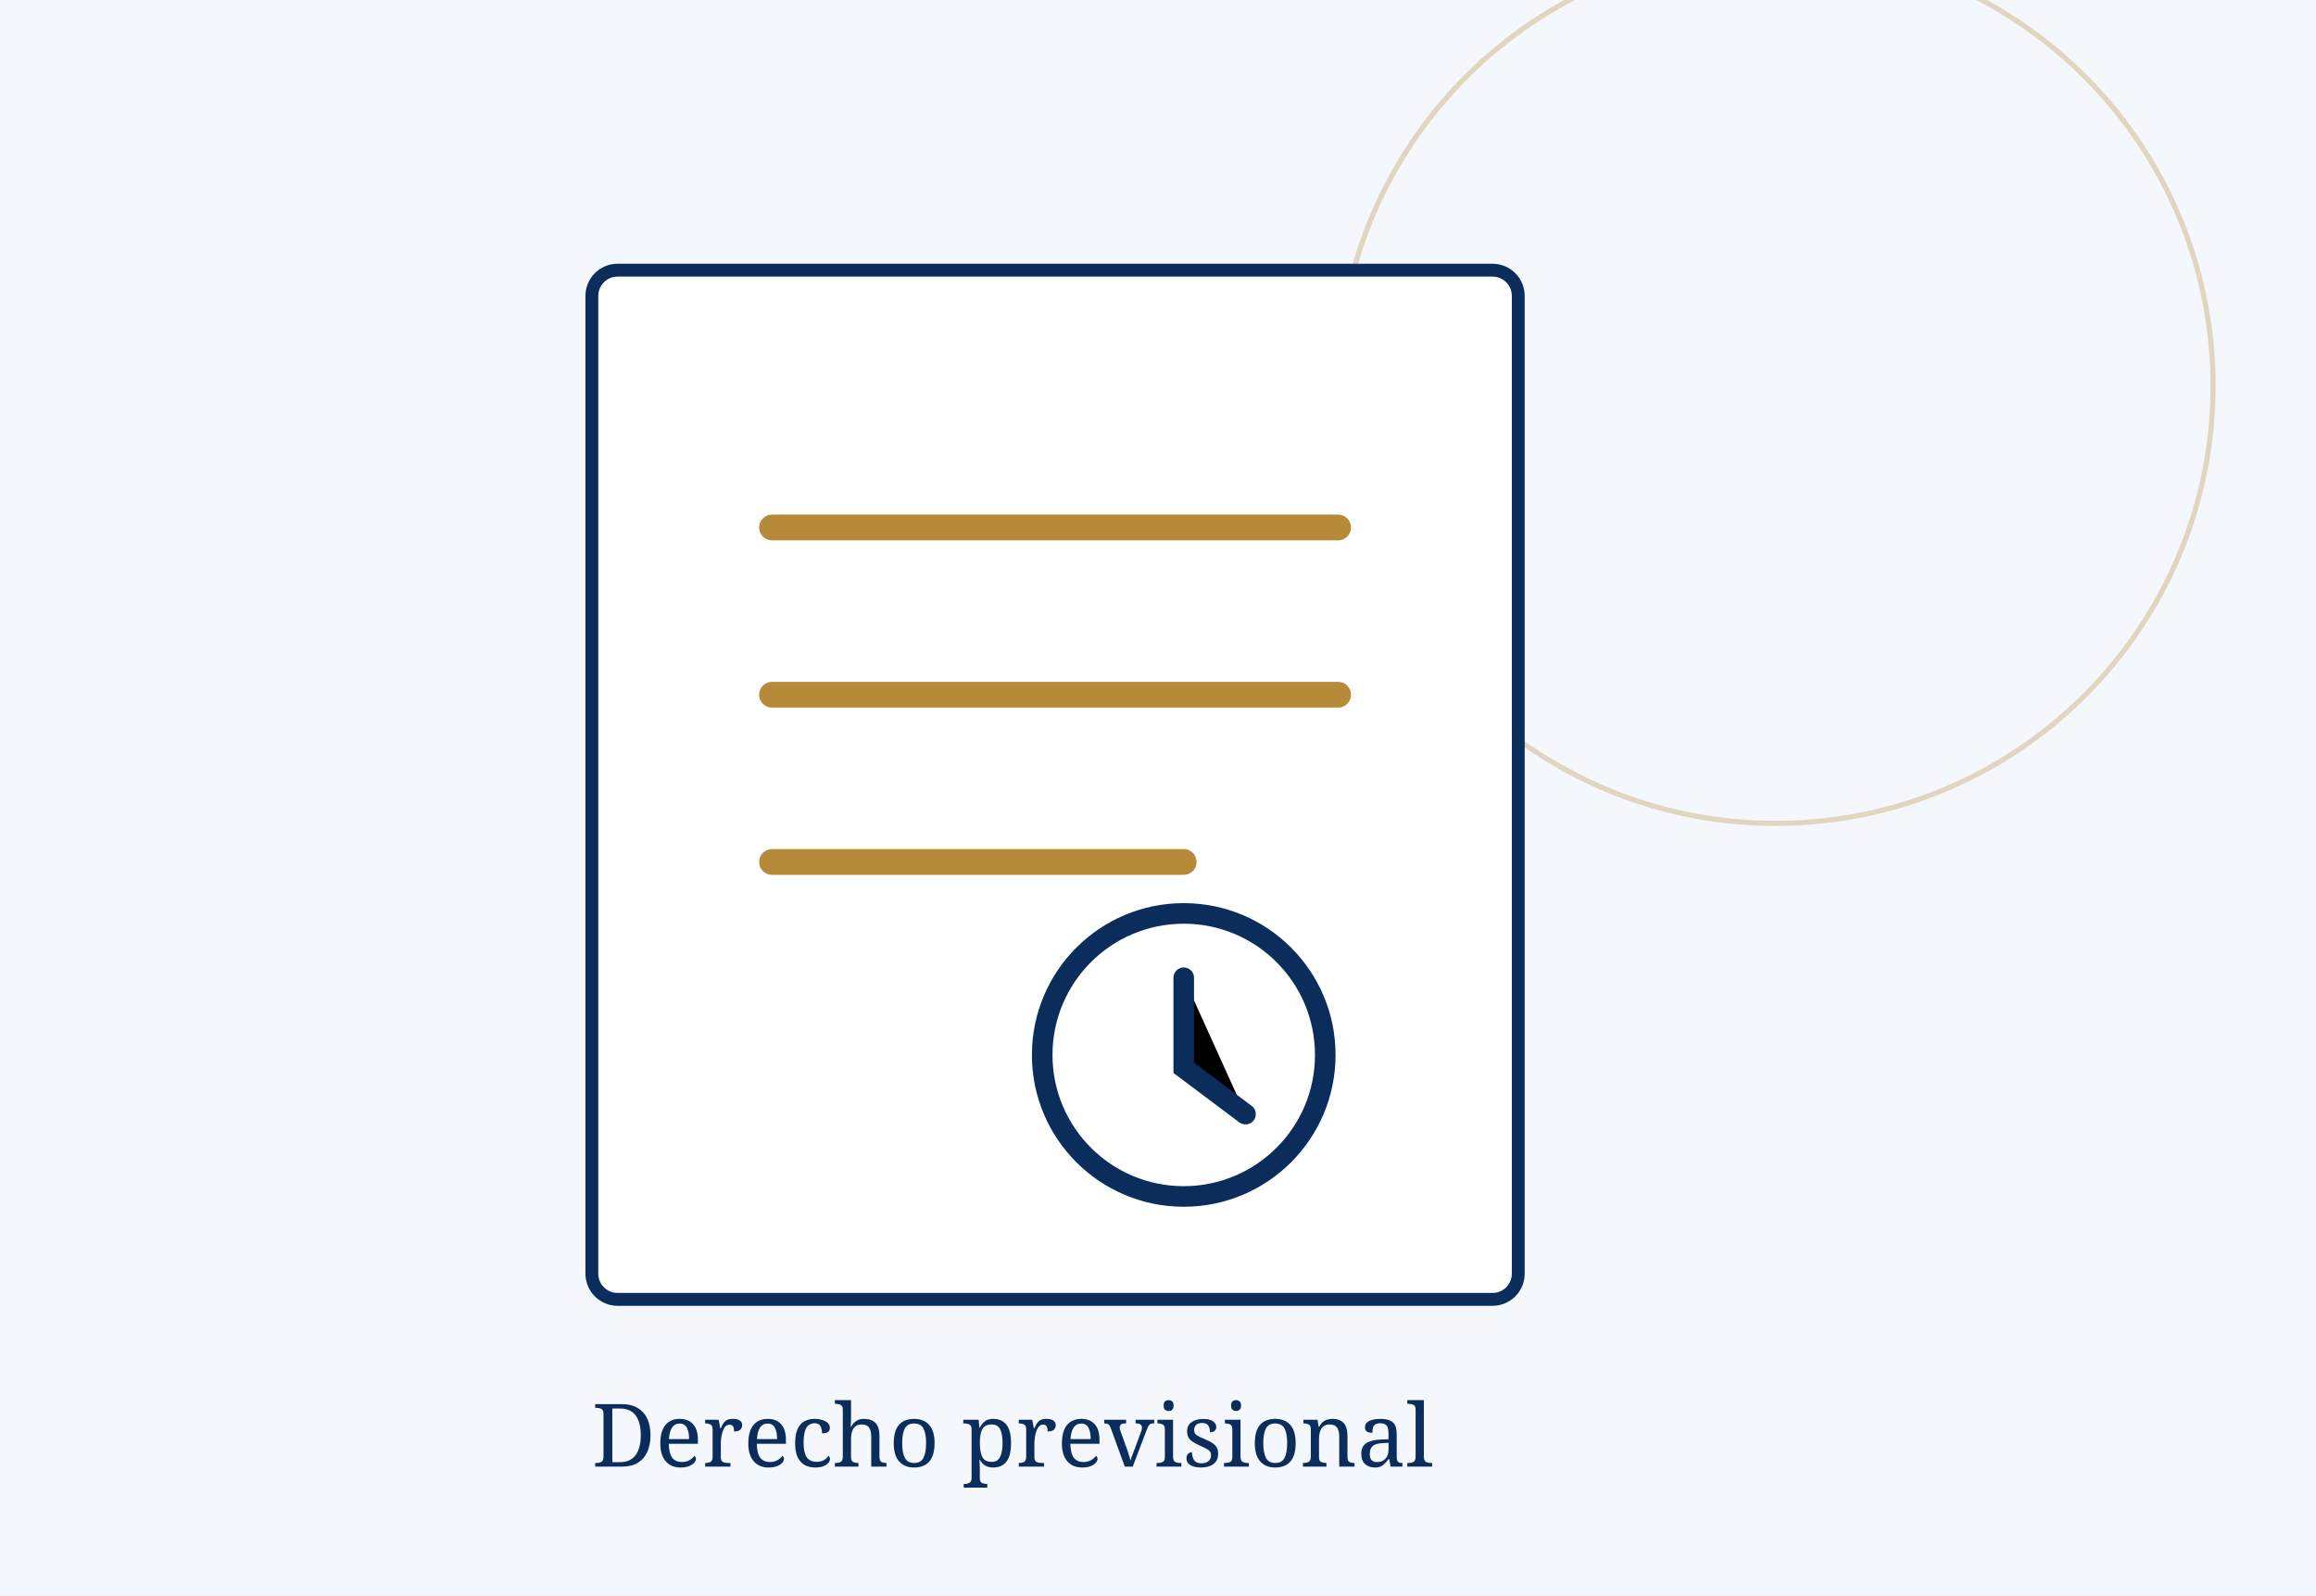
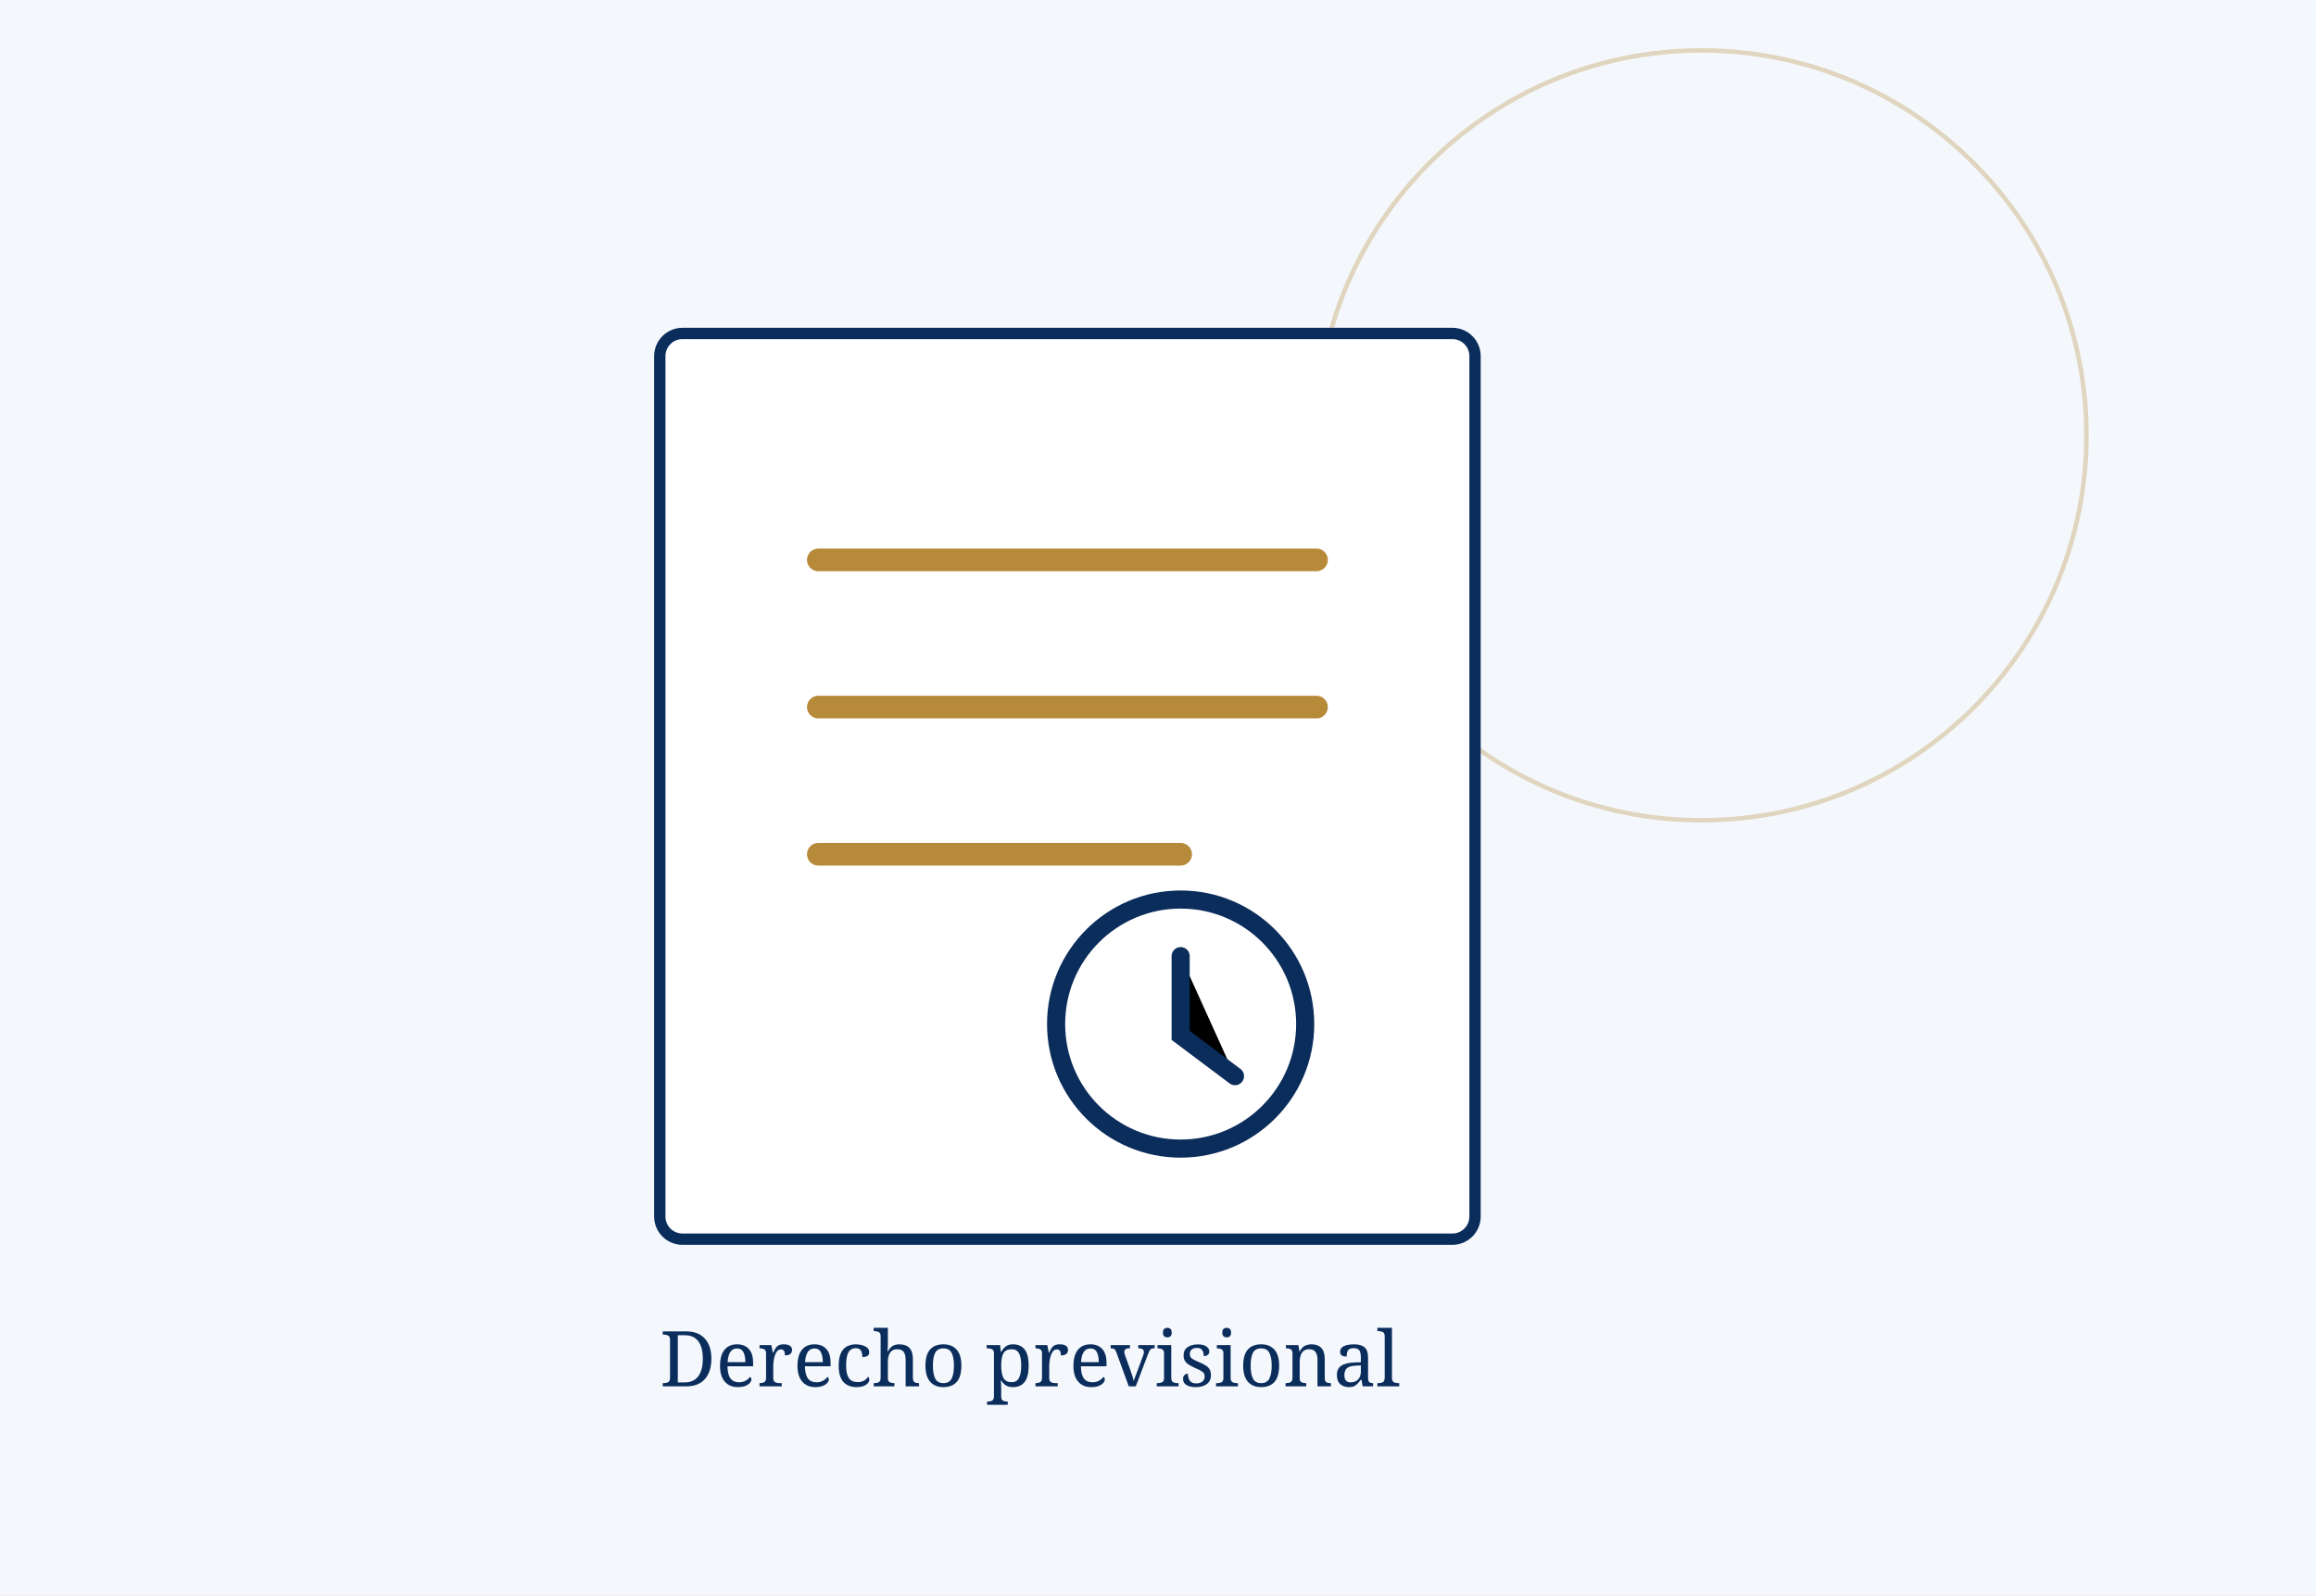
<svg xmlns="http://www.w3.org/2000/svg" viewBox="0 0 900 620">
  <rect width="900" height="620" fill="#f4f8fd" />
-   <circle cx="690" cy="150" r="170" fill="none" stroke="#b78a3a" stroke-opacity=".32" stroke-width="2" />
-   <rect x="230" y="105" width="360" height="400" rx="10" fill="#ffffff" stroke="#0b2d5c" stroke-width="5" />
-   <path d="M300 205h220M300 270h220M300 335h160" stroke="#b78a3a" stroke-width="10" stroke-linecap="round" />
-   <circle cx="460" cy="410" r="55" fill="none" stroke="#0b2d5c" stroke-width="8" />
-   <path d="M460 380v35l24 18" stroke="#0b2d5c" stroke-width="8" stroke-linecap="round" />
-   <text x="230" y="570" fill="#0b2d5c" font-family="Georgia,serif" font-size="34">Derecho previsional</text>
+   <g transform="translate(450 310) scale(0.88) translate(-450 -310)">
+     <circle cx="690" cy="150" r="170" fill="none" stroke="#b78a3a" stroke-opacity=".32" stroke-width="2" />
+     <rect x="230" y="105" width="360" height="400" rx="10" fill="#ffffff" stroke="#0b2d5c" stroke-width="5" />
+     <path d="M300 205h220M300 270h220M300 335h160" stroke="#b78a3a" stroke-width="10" stroke-linecap="round" />
+     <circle cx="460" cy="410" r="55" fill="none" stroke="#0b2d5c" stroke-width="8" />
+     <path d="M460 380v35l24 18" stroke="#0b2d5c" stroke-width="8" stroke-linecap="round" />
+     <text x="230" y="570" fill="#0b2d5c" font-family="Georgia,serif" font-size="34">Derecho previsional</text>
+   </g>
</svg>
